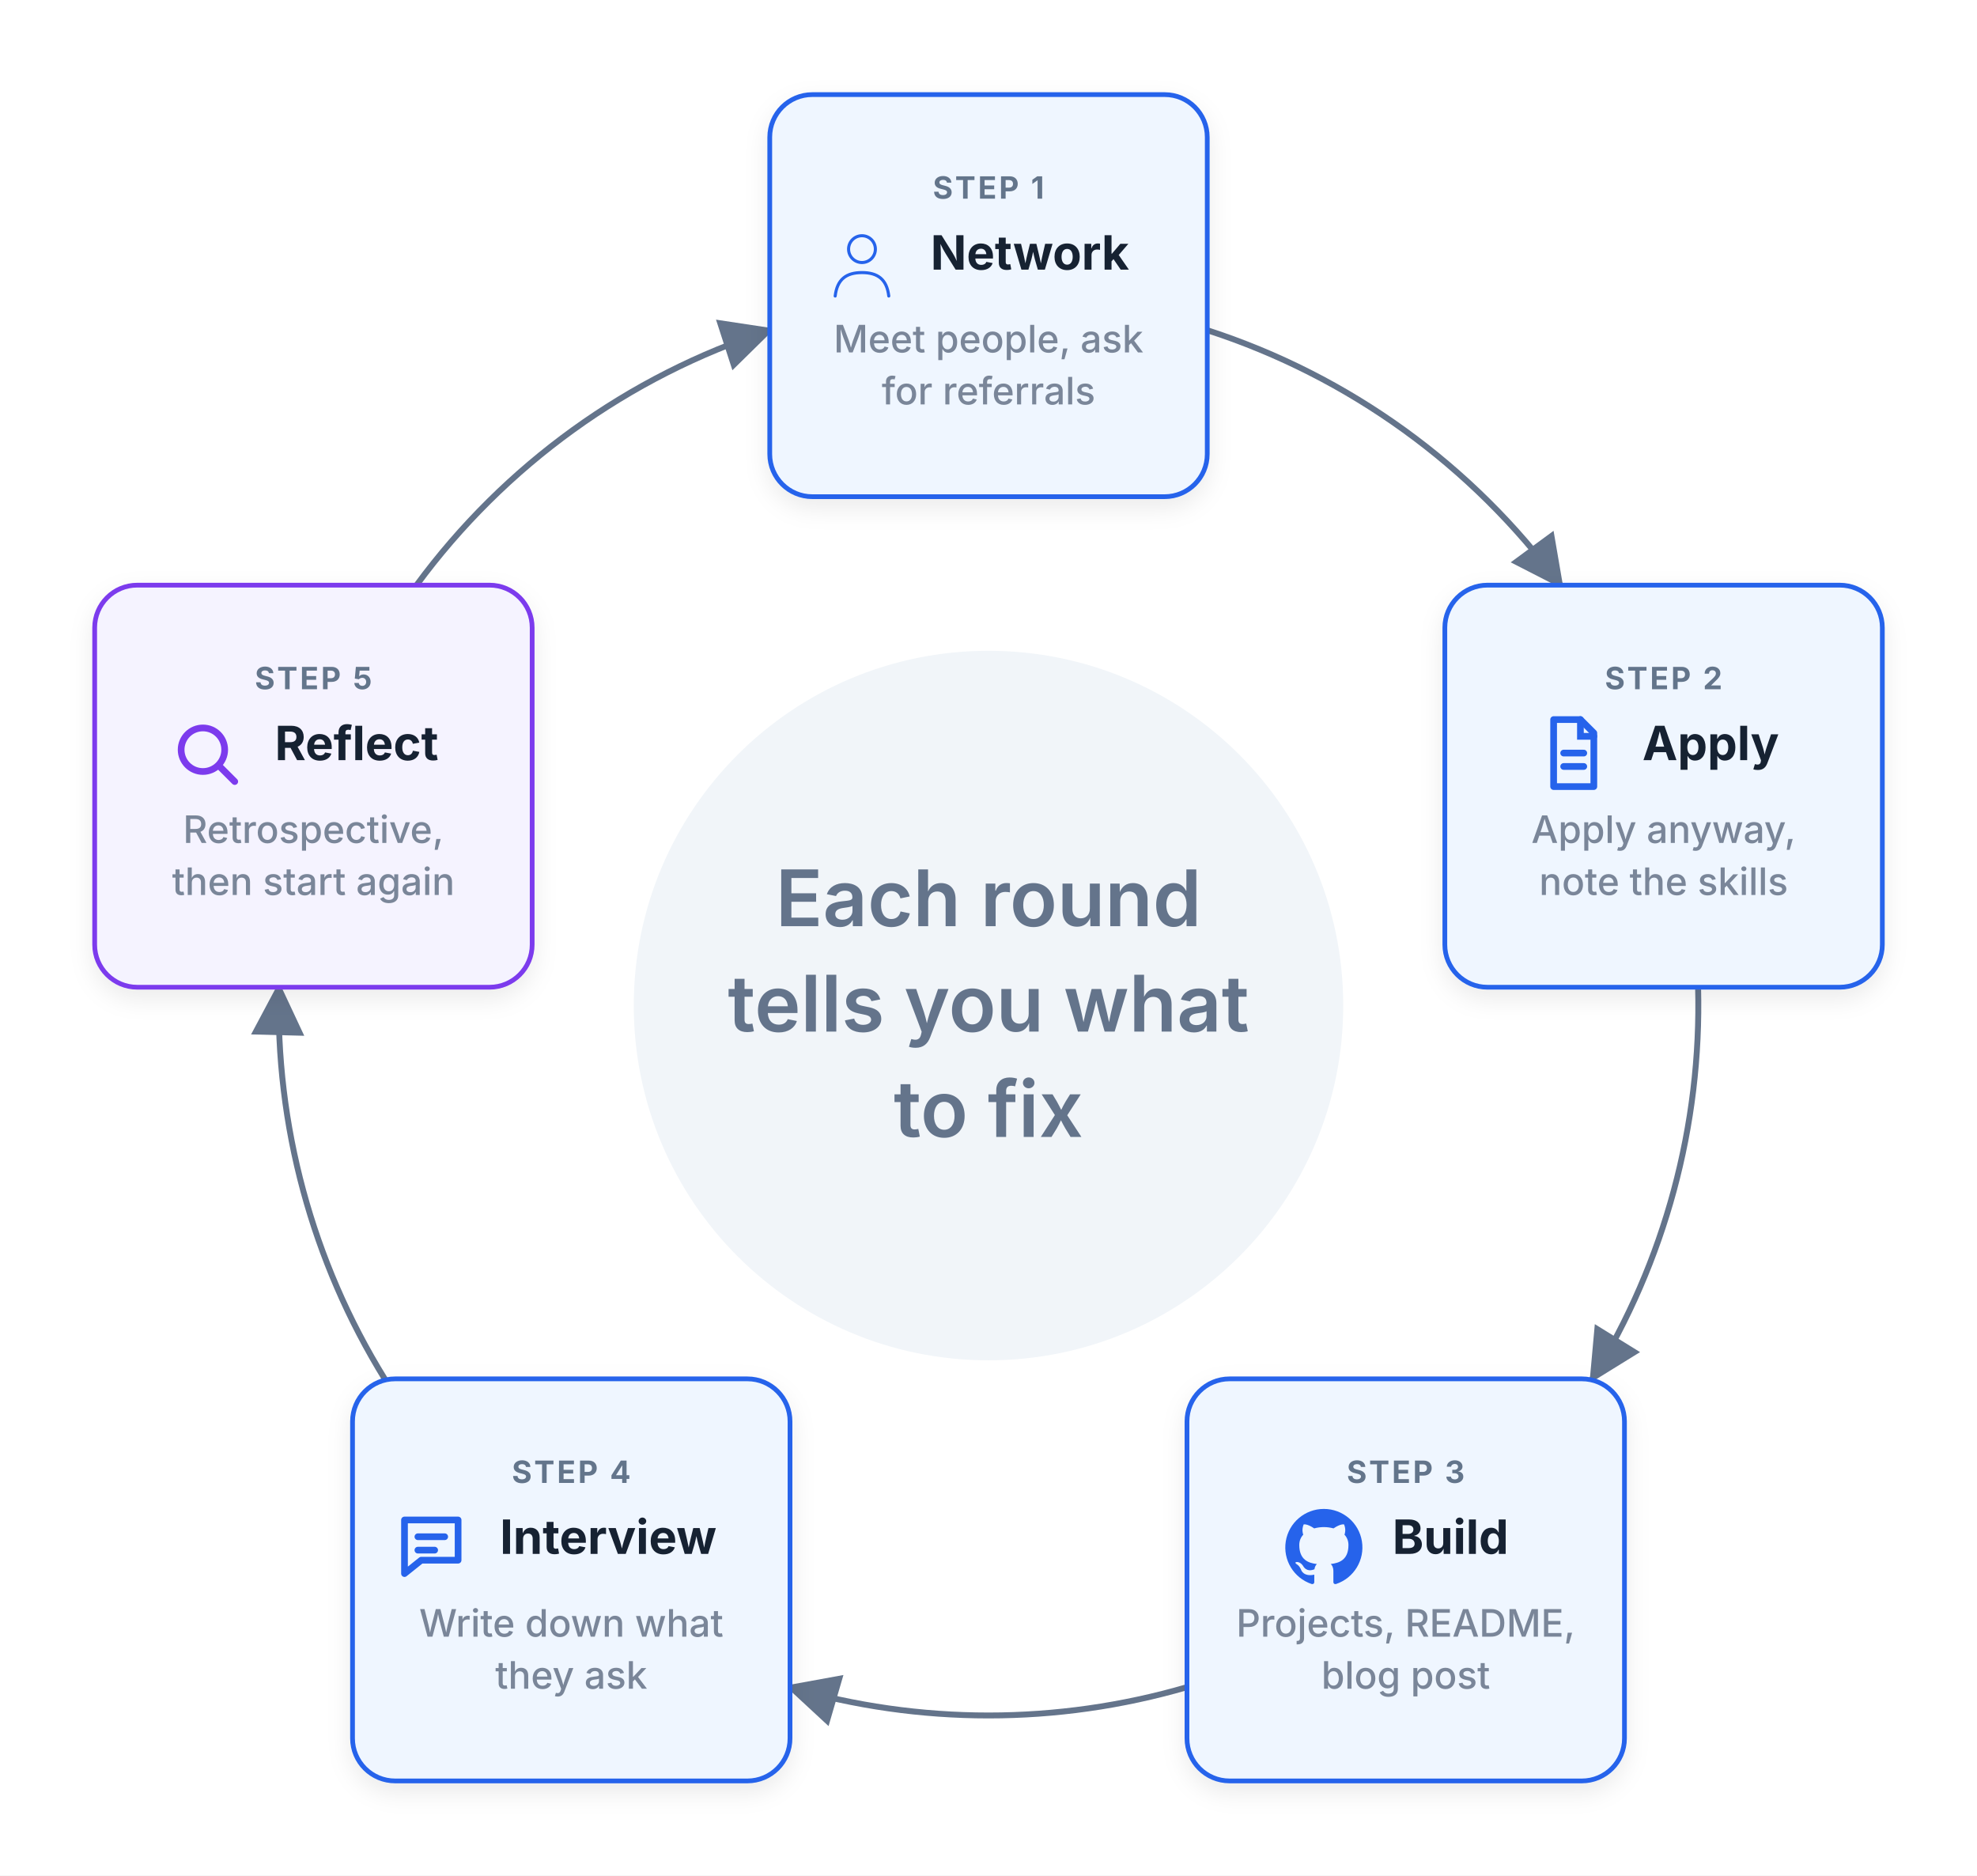
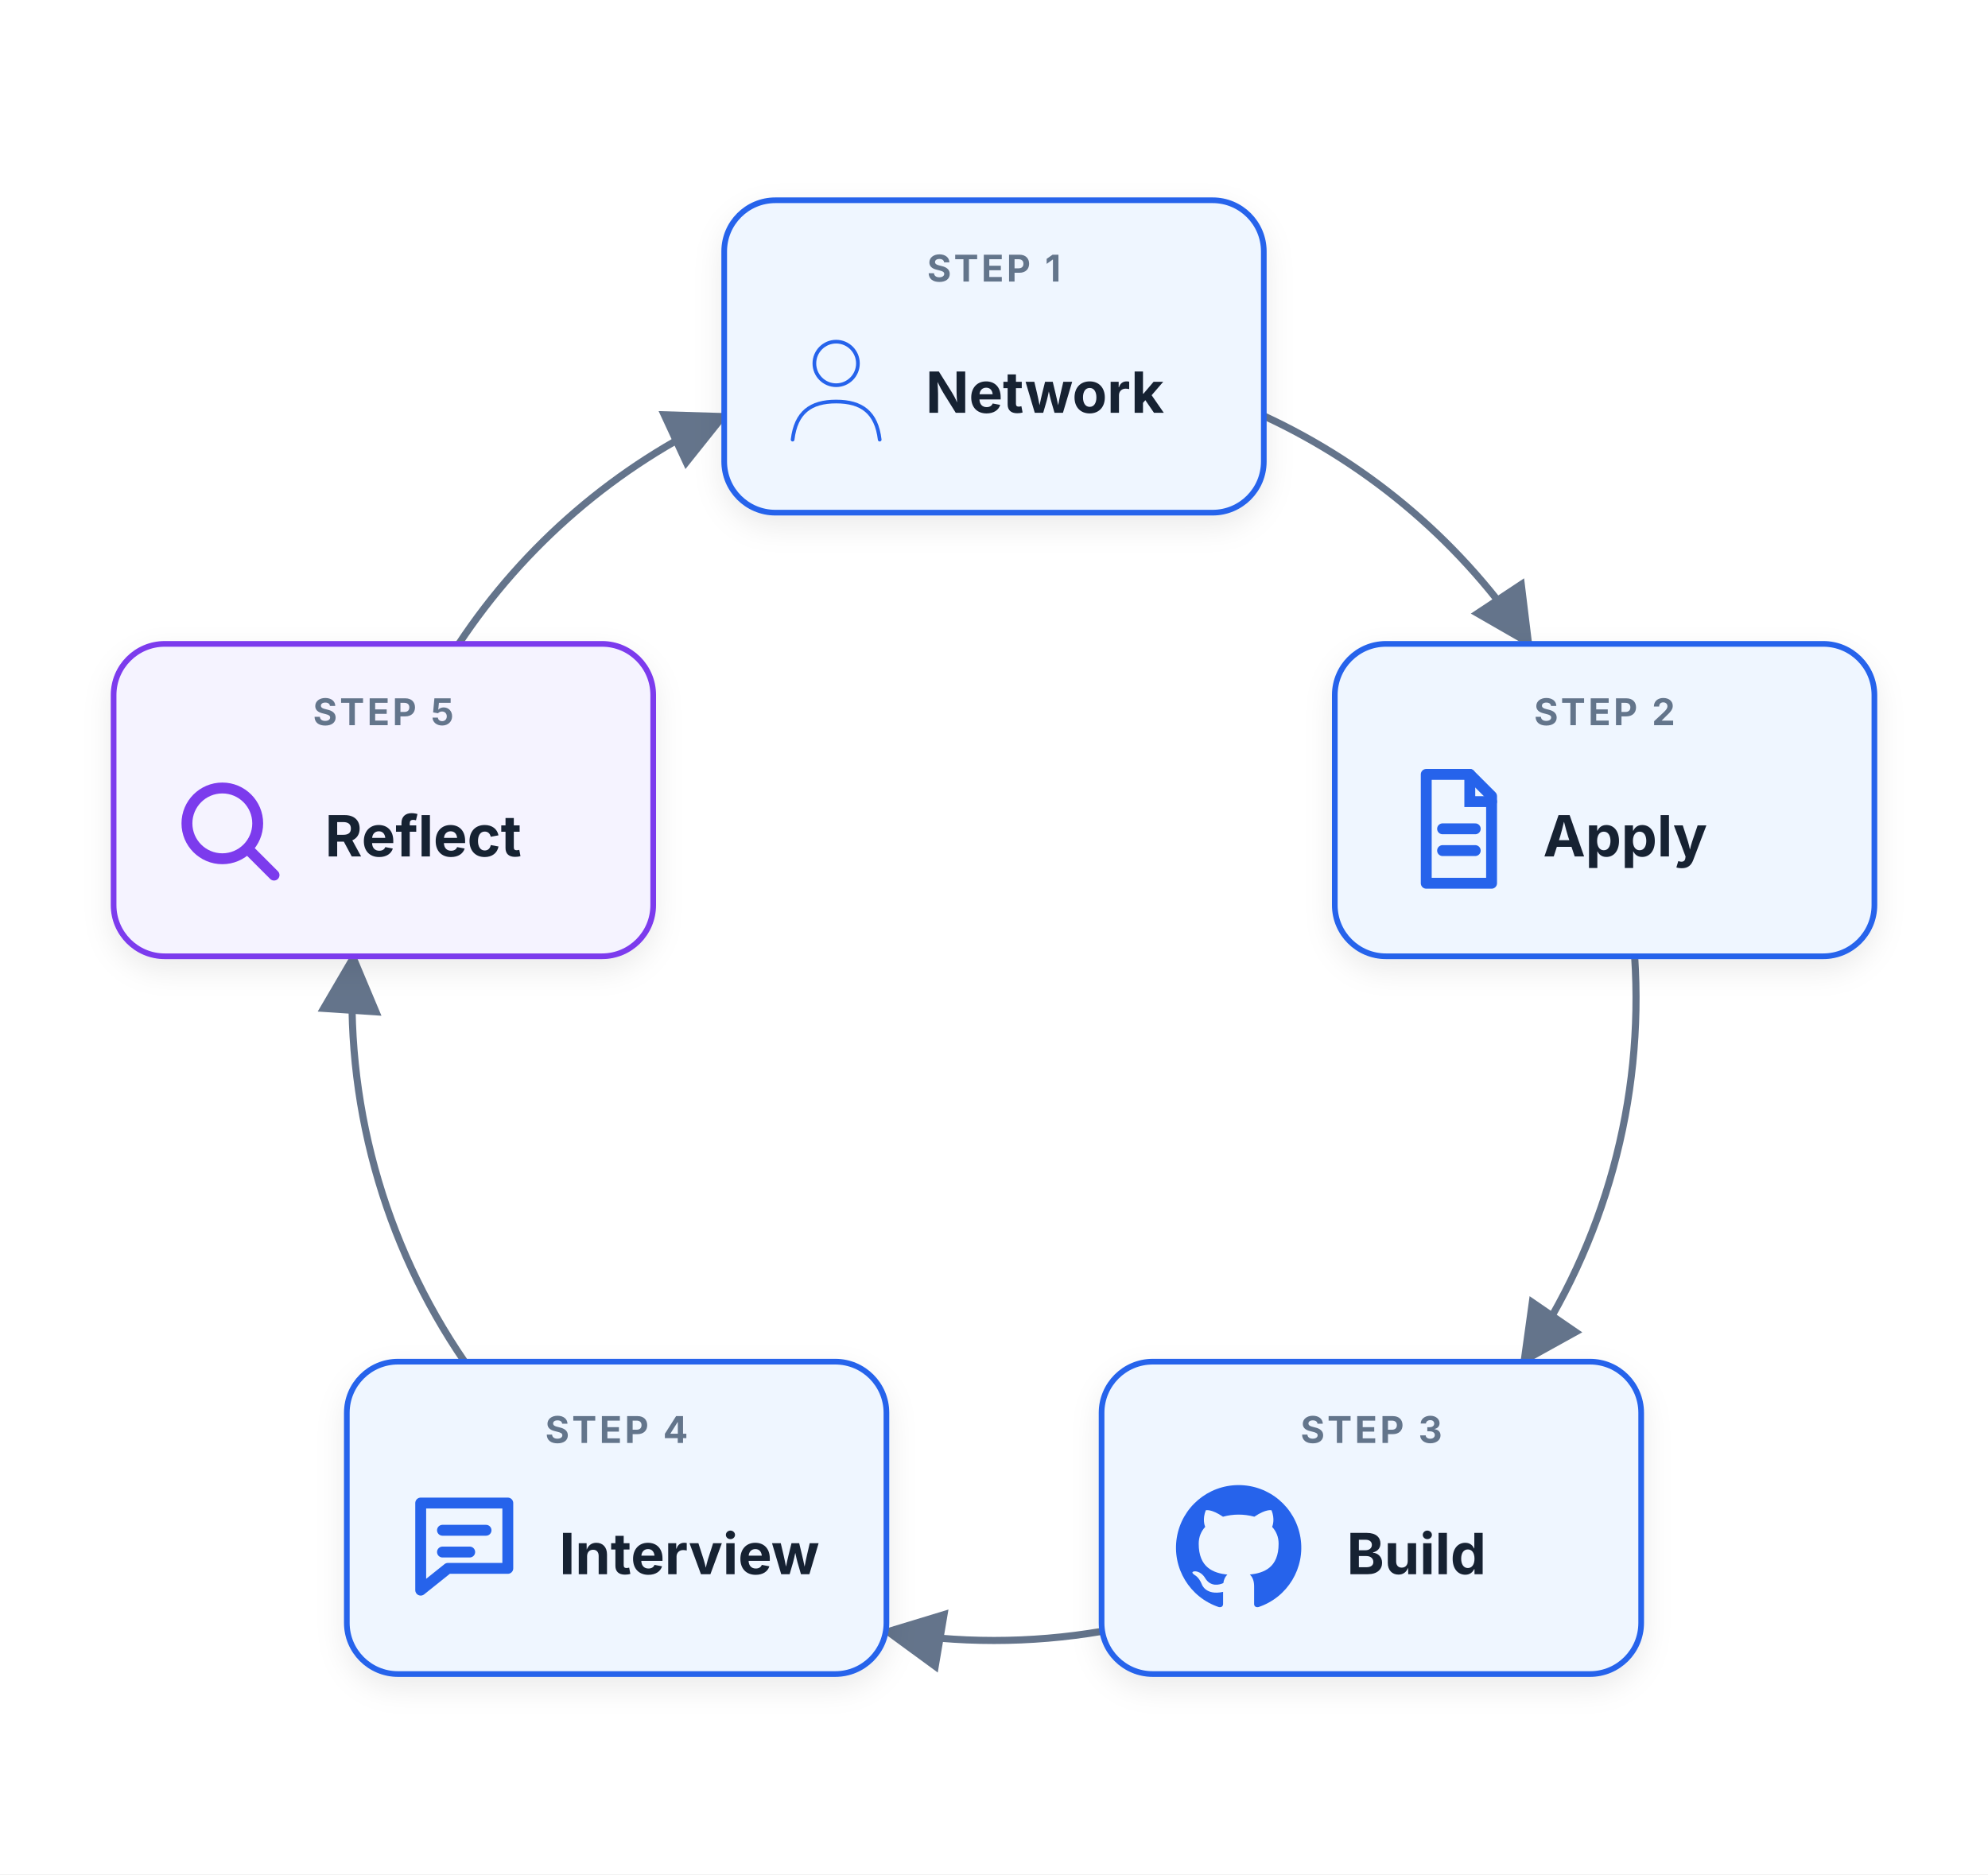
- <svg xmlns="http://www.w3.org/2000/svg" width="836" height="793" viewBox="0 0 836 793" role="img" aria-labelledby="title desc">
+ <svg xmlns="http://www.w3.org/2000/svg" width="700" height="660" viewBox="0 0 700 660" role="img" aria-labelledby="title desc">
  <defs>
    <filter id="shadow" x="-20%" y="-20%" width="140%" height="150%">
      <feDropShadow dx="0" dy="4" stdDeviation="5" flood-color="#0f172a" flood-opacity="0.08" />
    </filter>
    <marker id="arrow-purple" viewBox="0 0 10 10" refX="9" refY="5" markerWidth="9" markerHeight="9" orient="auto">
      <path d="M0 0 10 5 0 10Z" fill="#7c3aed" />
    </marker>
    <marker id="arrow-blue" viewBox="0 0 10 10" refX="9" refY="5" markerWidth="9" markerHeight="9" orient="auto">
      <path d="M0 0 10 5 0 10Z" fill="#2563eb" />
    </marker>
    <marker id="arrow-amber" viewBox="0 0 10 10" refX="9" refY="5" markerWidth="9" markerHeight="9" orient="auto">
      <path d="M0 0 10 5 0 10Z" fill="#c2410c" />
    </marker>
    <marker id="arrow-green" viewBox="0 0 10 10" refX="9" refY="5" markerWidth="9" markerHeight="9" orient="auto">
      <path d="M0 0 10 5 0 10Z" fill="#15803d" />
    </marker>
    <marker id="arrow-red" viewBox="0 0 10 10" refX="9" refY="5" markerWidth="9" markerHeight="9" orient="auto">
      <path d="M0 0 10 5 0 10Z" fill="#dc2626" />
    </marker>
    <marker id="arrow-gray" viewBox="0 0 10 10" refX="9" refY="5" markerWidth="9" markerHeight="9" orient="auto">
      <path d="M0 0 10 5 0 10Z" fill="#64748b" />
    </marker>
    <symbol id="icon-document" viewBox="0 0 24 24">
      <path d="M6 2h8l4 4v16H6Z" fill="none" stroke="currentColor" stroke-width="2" stroke-linejoin="round" />
      <path d="M14 2v5h4M9 12h6M9 16h6" fill="none" stroke="currentColor" stroke-width="2" stroke-linecap="round" />
    </symbol>
    <symbol id="icon-github" viewBox="0 0 24 24">
      <path fill="currentColor" d="M12 .7a11.5 11.5 0 0 0-3.64 22.41c.58.11.79-.25.79-.56v-2.23c-3.22.7-3.9-1.37-3.9-1.37-.53-1.34-1.29-1.7-1.29-1.7-1.05-.72.08-.71.08-.71 1.17.08 1.78 1.2 1.78 1.2 1.04 1.77 2.72 1.26 3.38.96.1-.75.4-1.26.74-1.55-2.57-.29-5.27-1.28-5.27-5.68 0-1.26.45-2.28 1.19-3.09-.12-.29-.52-1.46.11-3.05 0 0 .97-.31 3.16 1.18a10.9 10.9 0 0 1 5.76 0c2.2-1.49 3.16-1.18 3.16-1.18.63 1.59.23 2.76.11 3.05.74.81 1.19 1.83 1.19 3.09 0 4.42-2.71 5.38-5.29 5.67.42.36.79 1.06.79 2.14v3.27c0 .31.21.67.8.56A11.5 11.5 0 0 0 12 .7Z" />
    </symbol>
    <symbol id="icon-message" viewBox="0 0 24 24">
      <path d="M4 4h16v12H9l-5 4Z" fill="none" stroke="currentColor" stroke-width="2" stroke-linecap="round" stroke-linejoin="round" />
      <path d="M8 9h8M8 13h5" fill="none" stroke="currentColor" stroke-width="2" stroke-linecap="round" />
    </symbol>
    <symbol id="icon-search" viewBox="0 0 24 24">
      <circle cx="11" cy="11" r="6.5" fill="none" stroke="currentColor" stroke-width="2" />
      <path d="m16 16 4.5 4.5" fill="none" stroke="currentColor" stroke-width="2" stroke-linecap="round" />
    </symbol>
    <symbol id="icon-user" viewBox="0 0 24 24">
      <circle cx="12" cy="8" r="4" fill="none" stroke="currentColor" stroke-width="1.3" vector-effect="non-scaling-stroke" />
      <path d="M4 22c.6-5 3.3-7 8-7s7.4 2 8 7" fill="none" stroke="currentColor" stroke-width="1.3" stroke-linecap="round" vector-effect="non-scaling-stroke" />
    </symbol>
    <style>
      text { font-family: system-ui, -apple-system, BlinkMacSystemFont, "Segoe UI", sans-serif; fill: #172033; }
      .node rect { stroke-width: 2; }
      .node-title { font-size: 20px; font-weight: 750; text-anchor: middle; }
      .node-title.icon-copy { text-anchor: start; }
      .node-subtitle { font-size: 16px; font-weight: 500; fill: #7a8699; text-anchor: middle; }
      .eyebrow { font-size: 13px; font-weight: 750; letter-spacing: 1px; fill: #64748b; text-anchor: middle; }
      .mention-icon { font-size: 27px; font-weight: 750; text-anchor: middle; }
      .standalone-mention { font-size: 52px; font-weight: 750; text-anchor: middle; }
      .icon-node-title { font-size: 16px; font-weight: 750; text-anchor: middle; }
      .edge { fill: none; stroke-width: 2.5; stroke-linecap: round; stroke-linejoin: round; }
      .edge-label rect { stroke-width: 2; }
      .edge-label text { font-size: 14px; font-weight: 750; text-anchor: middle; dominant-baseline: central; }
      .divider { stroke: #cbd5e1; stroke-width: 2; stroke-dasharray: 6 8; stroke-linecap: round; }
      .center-annotation { fill: #f1f5f9; stroke: none; }
      .center-title { font-weight: 800; letter-spacing: 0.08em; fill: #334155; text-anchor: middle; }
      .center-detail { font-weight: 600; fill: #64748b; text-anchor: middle; }
    </style>
  </defs>
-   <rect width="836" height="793" fill="#ffffff" />
-   <path class="edge" d="M510.5 139.61A300.16 300.16 0 0 1 659.87 247.41" stroke="#64748b" marker-end="url(#arrow-gray)" />
-   <path class="edge" d="M718.06 417.41A300.16 300.16 0 0 1 673.31 583" stroke="#64748b" marker-end="url(#arrow-gray)" />
-   <path class="edge" d="M501.93 713.35A300.16 300.16 0 0 1 334.07 713.35" stroke="#64748b" marker-end="url(#arrow-gray)" />
-   <path class="edge" d="M162.69 583A300.16 300.16 0 0 1 117.94 417.41" stroke="#64748b" marker-end="url(#arrow-gray)" />
-   <path class="edge" d="M176.13 247.41A300.16 300.16 0 0 1 325.5 139.61" stroke="#64748b" marker-end="url(#arrow-gray)" />
-   <circle class="center-annotation" cx="418" cy="425.16" r="150" />
-   <text class="center-detail" x="418" y="391.61" font-size="33">Each round</text>
-   <text class="center-detail" x="418" y="436.16" font-size="33">tells you what</text>
-   <text class="center-detail" x="418" y="480.71" font-size="33">to fix</text>
-   <g class="node node-blue" transform="translate(325.5 40)" filter="url(#shadow)">
-     <rect width="185" height="170" rx="18" fill="#eff6ff" stroke="#2563eb" />
-     <text class="eyebrow" x="92.5" y="44">STEP 1</text>
-     <use href="#icon-user" x="22" y="54" width="34" height="34" color="#2563eb" />
-     <text class="node-title icon-copy" x="68" y="74">Network</text>
-     <text class="node-subtitle" x="92.5" y="109">Meet people, ask</text>
-     <text class="node-subtitle" x="92.5" y="131">for referrals</text>
+   <rect width="700" height="660" fill="#ffffff" />
+   <path class="edge" d="M445 146.45A226.06 226.06 0 0 1 538.46 226.73" stroke="#64748b" marker-end="url(#arrow-gray)" />
+   <path class="edge" d="M575.58 336.73A226.06 226.06 0 0 1 536.41 479.48" stroke="#64748b" marker-end="url(#arrow-gray)" />
+   <path class="edge" d="M387.88 574.46A226.06 226.06 0 0 1 312.12 574.46" stroke="#64748b" marker-end="url(#arrow-gray)" />
+   <path class="edge" d="M163.59 479.48A226.06 226.06 0 0 1 124.42 336.73" stroke="#64748b" marker-end="url(#arrow-gray)" />
+   <path class="edge" d="M161.54 226.73A226.06 226.06 0 0 1 255 146.45" stroke="#64748b" marker-end="url(#arrow-gray)" />
+   <g class="node node-blue" transform="translate(255 70.52)" filter="url(#shadow)">
+     <rect width="190" height="110" rx="18" fill="#eff6ff" stroke="#2563eb" />
+     <text class="eyebrow" x="95" y="28.62" font-size="18">STEP 1</text>
+     <use href="#icon-user" x="16.42" y="42.12" width="46" height="46" color="#2563eb" />
+     <text class="node-title icon-copy" x="70.94" y="74.84" font-size="27" textLength="94.96" lengthAdjust="spacingAndGlyphs">Network</text>
  </g>
-   <g class="node node-blue" transform="translate(610.97 247.41)" filter="url(#shadow)">
-     <rect width="185" height="170" rx="18" fill="#eff6ff" stroke="#2563eb" />
-     <text class="eyebrow" x="92.5" y="44">STEP 2</text>
-     <use href="#icon-document" x="37.5" y="54" width="34" height="34" color="#2563eb" />
-     <text class="node-title icon-copy" x="83.5" y="74">Apply</text>
-     <text class="node-subtitle" x="92.5" y="109">Apply anyway,</text>
-     <text class="node-subtitle" x="92.5" y="131">note the skills</text>
+   <g class="node node-blue" transform="translate(470 226.73)" filter="url(#shadow)">
+     <rect width="190" height="110" rx="18" fill="#eff6ff" stroke="#2563eb" />
+     <text class="eyebrow" x="95" y="28.62" font-size="18">STEP 2</text>
+     <use href="#icon-document" x="20.7" y="42.12" width="46" height="46" color="#2563eb" />
+     <text class="node-title icon-copy" x="73.33" y="74.84" font-size="27">Apply</text>
  </g>
-   <g class="node node-blue" transform="translate(501.93 583)" filter="url(#shadow)">
-     <rect width="185" height="170" rx="18" fill="#eff6ff" stroke="#2563eb" />
-     <text class="eyebrow" x="92.5" y="44">STEP 3</text>
-     <use href="#icon-github" x="40.87" y="54" width="34" height="34" color="#2563eb" />
-     <text class="node-title icon-copy" x="86.87" y="74">Build</text>
-     <text class="node-subtitle" x="92.5" y="109">Projects, README,</text>
-     <text class="node-subtitle" x="92.5" y="131">blog post</text>
+   <g class="node node-blue" transform="translate(387.88 479.48)" filter="url(#shadow)">
+     <rect width="190" height="110" rx="18" fill="#eff6ff" stroke="#2563eb" />
+     <text class="eyebrow" x="95" y="28.62" font-size="18">STEP 3</text>
+     <use href="#icon-github" x="25.25" y="42.12" width="46" height="46" color="#2563eb" />
+     <text class="node-title icon-copy" x="86.3" y="74.84" font-size="27">Build</text>
  </g>
-   <g class="node node-blue" transform="translate(149.07 583)" filter="url(#shadow)">
-     <rect width="185" height="170" rx="18" fill="#eff6ff" stroke="#2563eb" />
-     <text class="eyebrow" x="92.5" y="44">STEP 4</text>
-     <use href="#icon-message" x="16.31" y="54" width="34" height="34" color="#2563eb" />
-     <text class="node-title icon-copy" x="62.31" y="74">Interview</text>
-     <text class="node-subtitle" x="92.5" y="109">Write down what</text>
-     <text class="node-subtitle" x="92.5" y="131">they ask</text>
+   <g class="node node-blue" transform="translate(122.12 479.48)" filter="url(#shadow)">
+     <rect width="190" height="110" rx="18" fill="#eff6ff" stroke="#2563eb" />
+     <text class="eyebrow" x="95" y="28.62" font-size="18">STEP 4</text>
+     <use href="#icon-message" x="18.35" y="42.12" width="46" height="46" color="#2563eb" />
+     <text class="node-title icon-copy" x="74.8" y="74.84" font-size="27" textLength="91.1" lengthAdjust="spacingAndGlyphs">Interview</text>
  </g>
-   <g class="node node-purple" transform="translate(40.03 247.41)" filter="url(#shadow)">
-     <rect width="185" height="170" rx="18" fill="#f5f3ff" stroke="#7c3aed" />
-     <text class="eyebrow" x="92.5" y="44">STEP 5</text>
-     <use href="#icon-search" x="30.19" y="54" width="34" height="34" color="#7c3aed" />
-     <text class="node-title icon-copy" x="76.19" y="74">Reflect</text>
-     <text class="node-subtitle" x="92.5" y="109">Retrospective,</text>
-     <text class="node-subtitle" x="92.5" y="131">then start again</text>
+   <g class="node node-purple" transform="translate(40 226.73)" filter="url(#shadow)">
+     <rect width="190" height="110" rx="18" fill="#f5f3ff" stroke="#7c3aed" />
+     <text class="eyebrow" x="95" y="28.62" font-size="18">STEP 5</text>
+     <use href="#icon-search" x="17.2" y="42.12" width="46" height="46" color="#7c3aed" />
+     <text class="node-title icon-copy" x="74.43" y="74.84" font-size="27" textLength="91.47" lengthAdjust="spacingAndGlyphs">Reflect</text>
  </g>
</svg>
